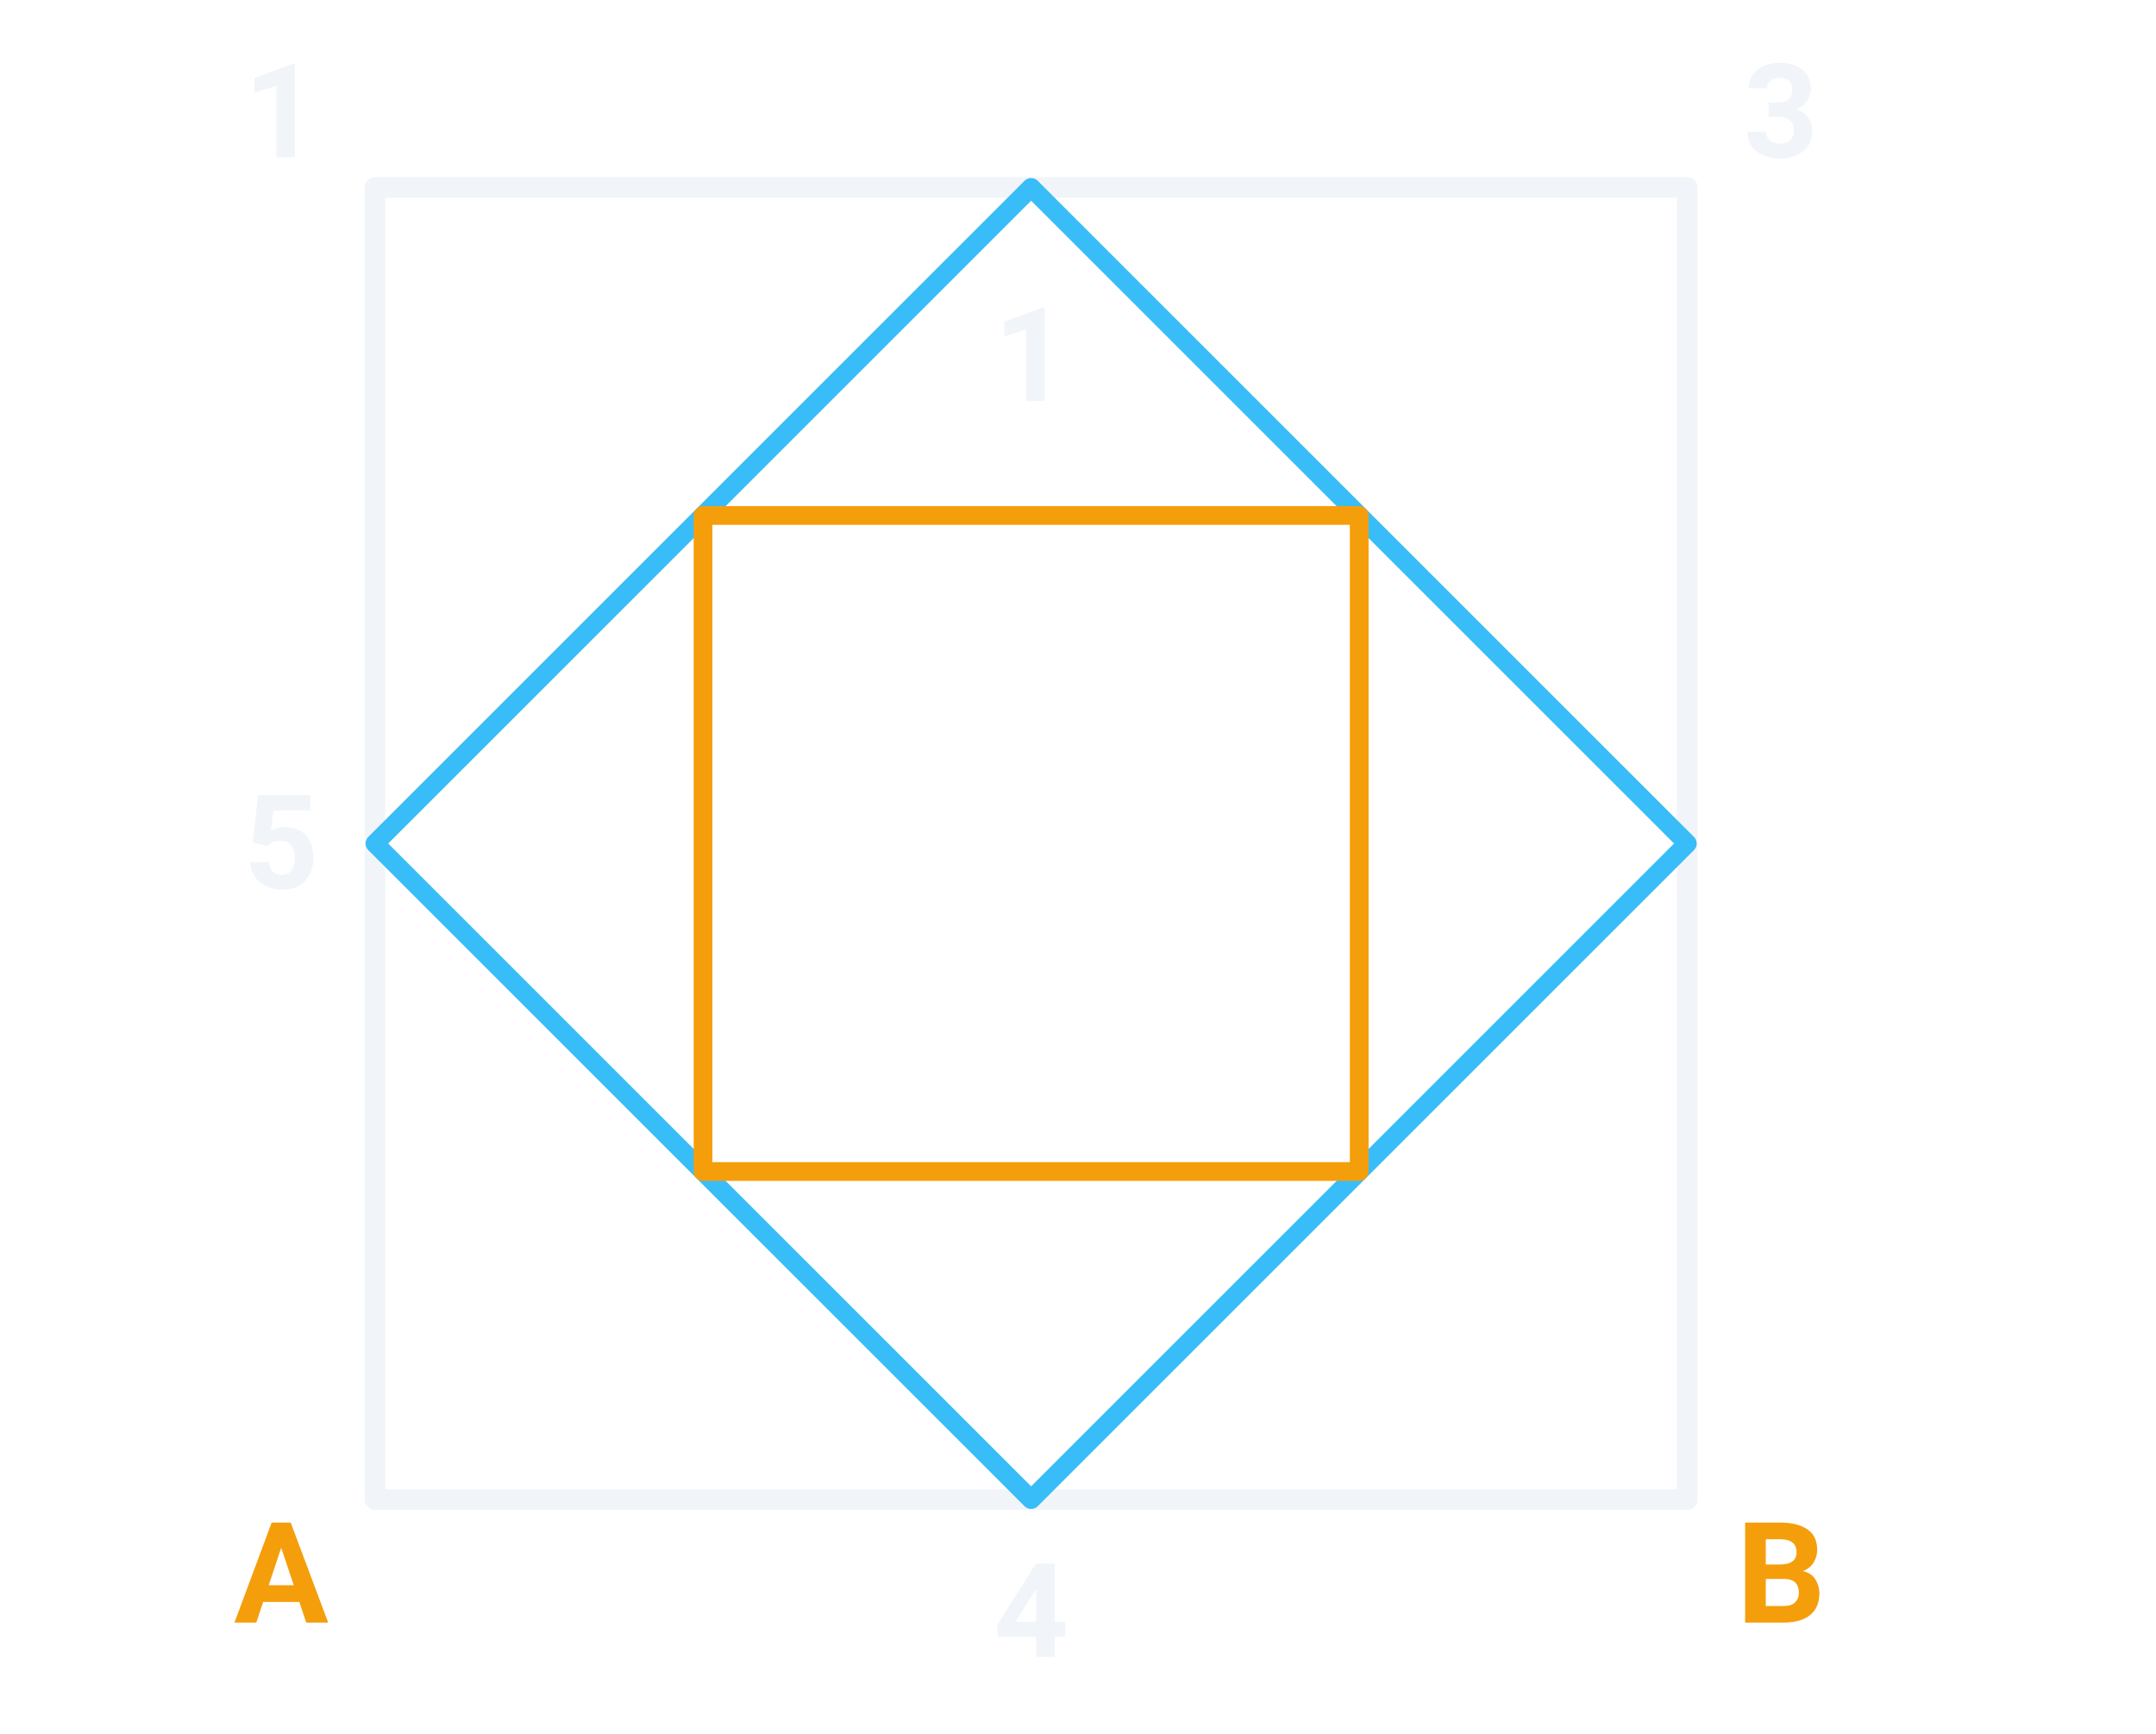
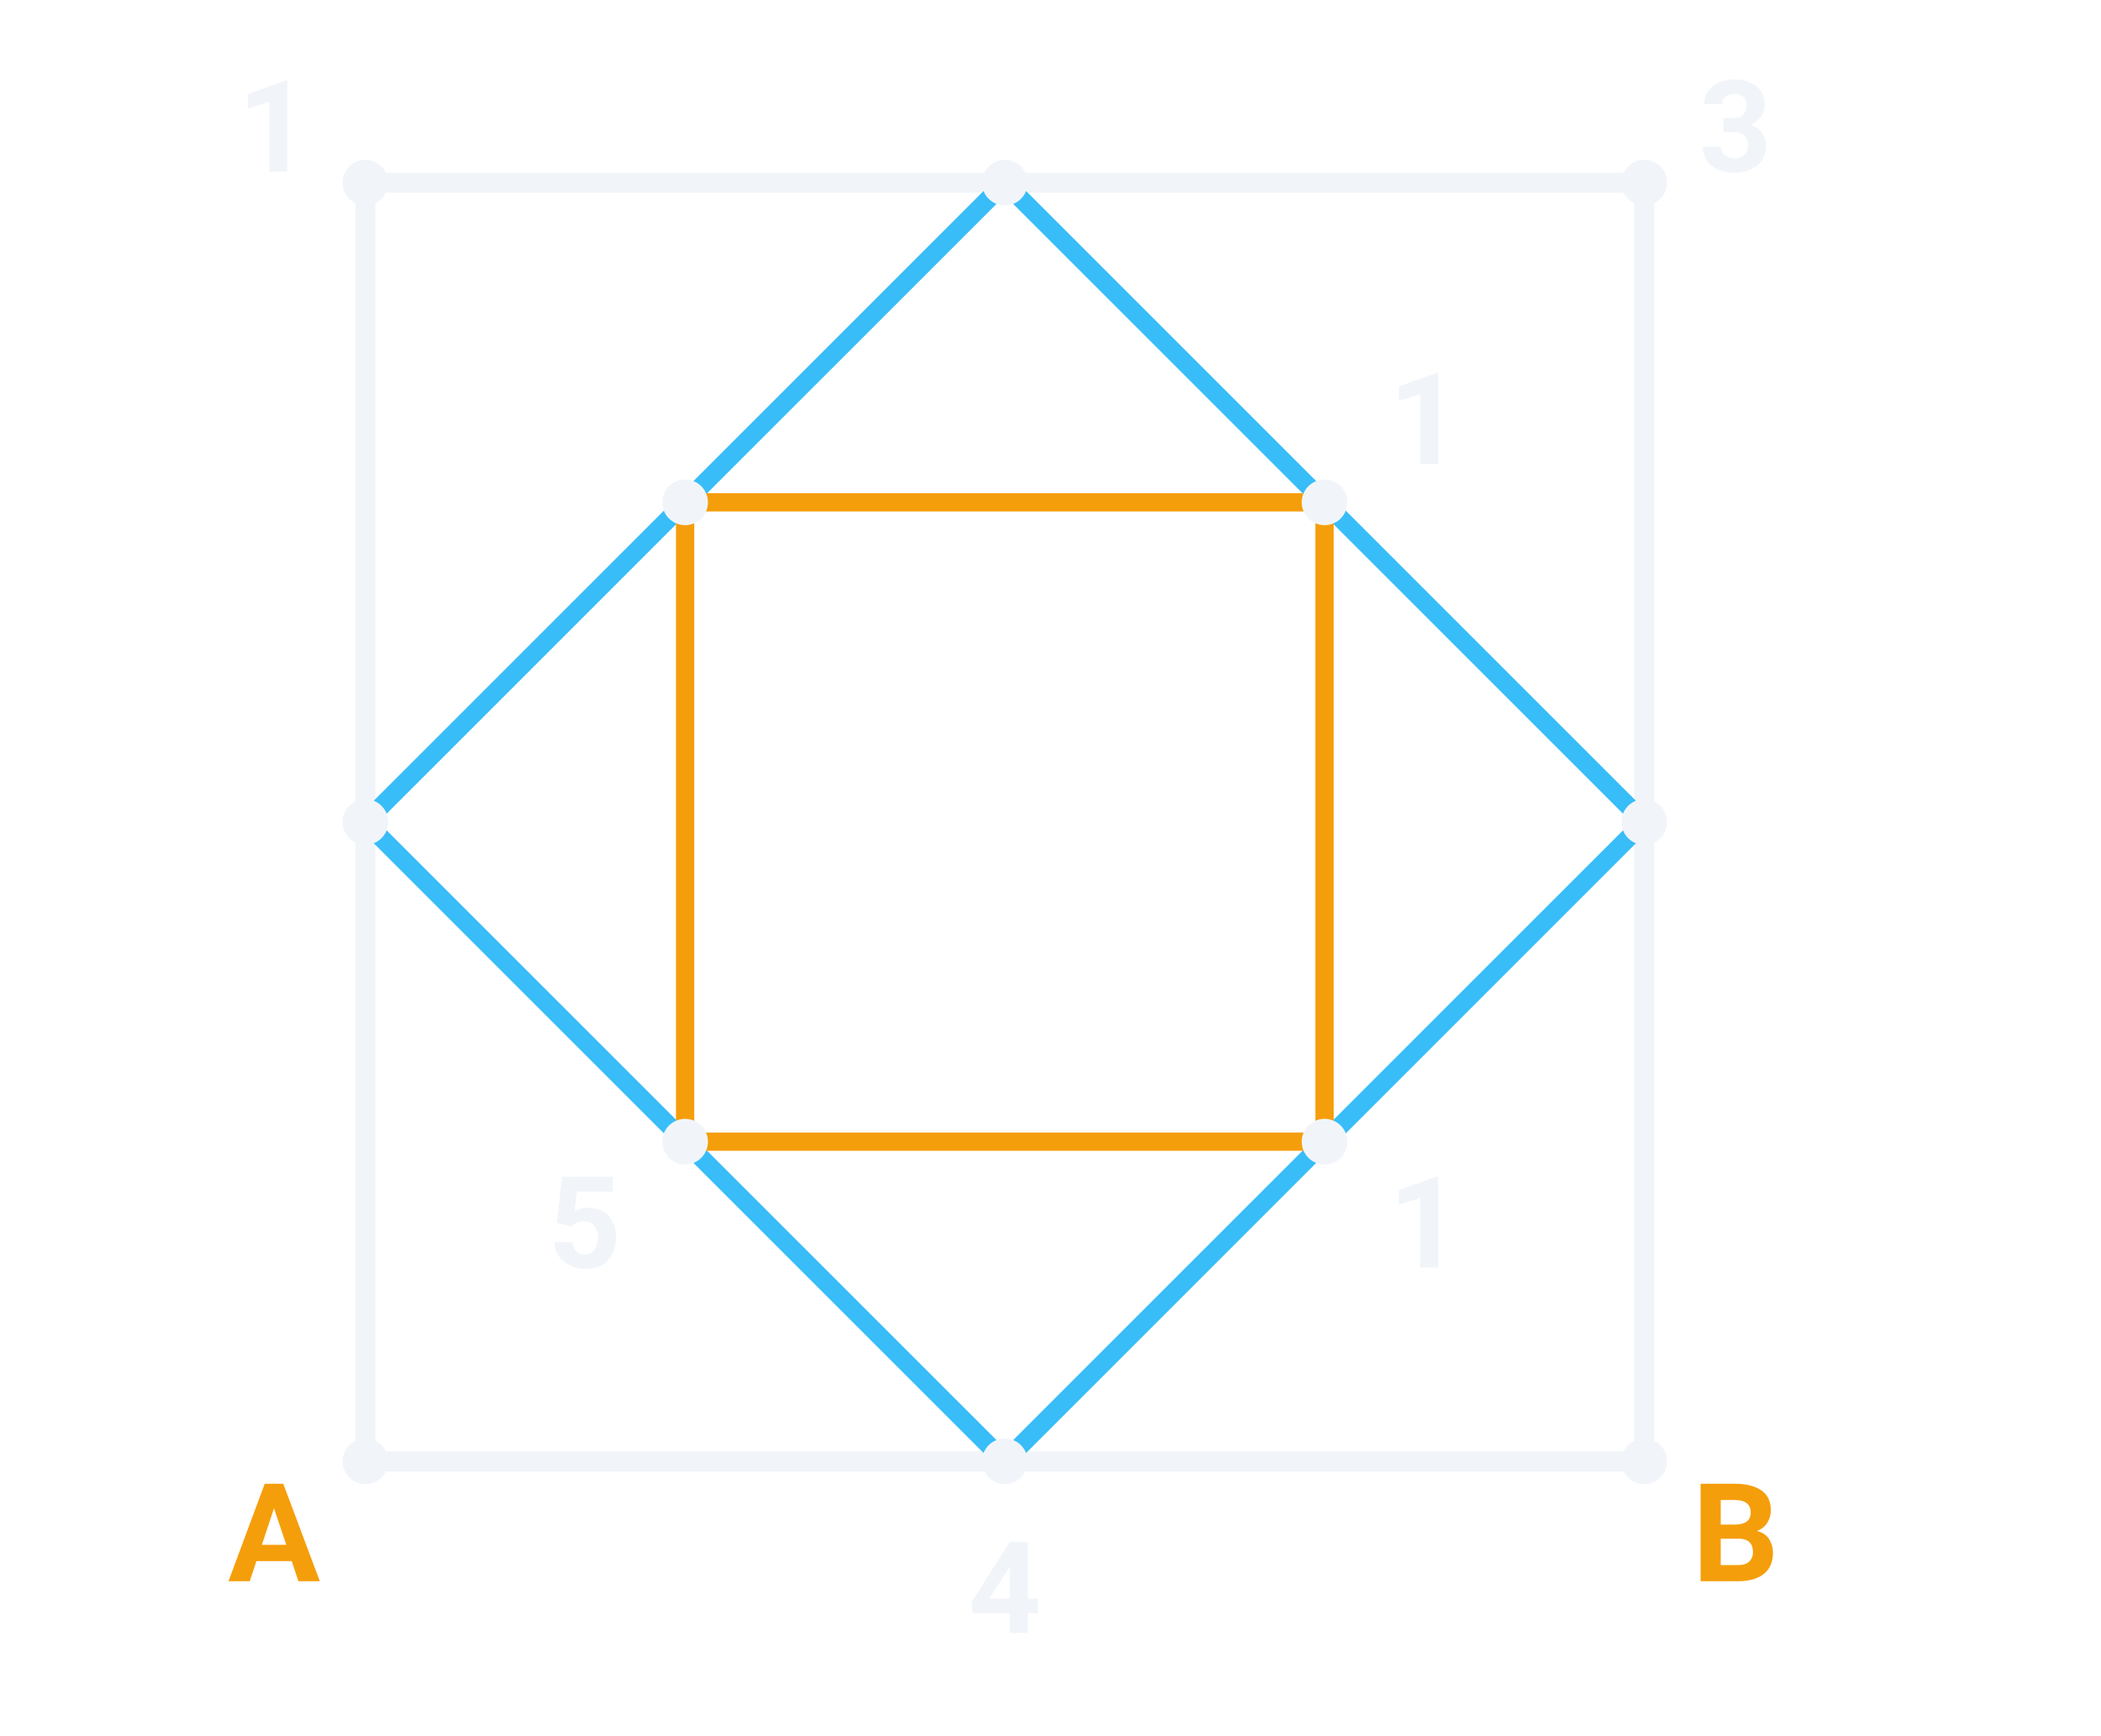
- <svg xmlns="http://www.w3.org/2000/svg" viewBox="0 0 230 185" width="100%" height="170">
+ <svg xmlns="http://www.w3.org/2000/svg" viewBox="0 0 230 190" width="100%" height="175">
  <defs>
    <style>
      .geo-line { stroke: var(--text-primary, #f1f5f9); stroke-width: 2.2; stroke-linecap: round; stroke-linejoin: round; fill: none; }
      .geo-sec { stroke: var(--accent-primary, #38bdf8); stroke-width: 2; stroke-linecap: round; stroke-linejoin: round; fill: none; }
      .geo-accent { stroke: var(--zen-warning, #f59e0b); stroke-width: 2; stroke-linecap: round; stroke-linejoin: round; fill: none; }
      .geo-shaded { fill: var(--geo-shaded-fill, rgba(56, 189, 248, 0.28)); stroke: var(--geo-shaded-stroke, var(--accent-primary, #38bdf8)); stroke-width: 2; stroke-linejoin: round; }
-       .geo-shaded-yellow { fill: rgba(245, 158, 11, 0.35); stroke: #f59e0b; stroke-width: 2; stroke-linejoin: round; }
-       .geo-shaded-red { fill: rgba(244, 63, 94, 0.35); stroke: #f43f5e; stroke-width: 2; stroke-linejoin: round; }
-       .geo-shaded-blue { fill: rgba(56, 189, 248, 0.35); stroke: #38bdf8; stroke-width: 2; stroke-linejoin: round; }
+       .geo-shaded-yellow { fill: rgba(245, 158, 11, 0.30); stroke: #f59e0b; stroke-width: 2; stroke-linejoin: round; }
+       .geo-shaded-green { fill: rgba(34, 197, 94, 0.28); stroke: #22c55e; stroke-width: 2; stroke-linejoin: round; }
+       .geo-shaded-red { fill: rgba(244, 63, 94, 0.30); stroke: #f43f5e; stroke-width: 2; stroke-linejoin: round; }
      .geo-text { font-family: -apple-system, BlinkMacSystemFont, "SF Pro Text", "Segoe UI", Roboto, sans-serif; font-size: 14px; font-weight: 600; fill: var(--text-primary, #f1f5f9); text-anchor: middle; dominant-baseline: central; }
      .geo-text-muted { font-family: -apple-system, BlinkMacSystemFont, "SF Pro Text", "Segoe UI", Roboto, sans-serif; font-size: 12px; font-weight: 500; fill: var(--text-secondary, #94a3b8); text-anchor: middle; dominant-baseline: central; }
      .geo-text-accent { font-family: -apple-system, BlinkMacSystemFont, "SF Pro Text", "Segoe UI", Roboto, sans-serif; font-size: 15px; font-weight: 700; fill: var(--zen-warning, #f59e0b); text-anchor: middle; dominant-baseline: central; }
      .geo-point { fill: var(--text-primary, #f1f5f9); }
      .geo-right-angle { stroke: var(--text-muted, #94a3b8); stroke-width: 1.5; fill: none; }
      .geo-angle-arc { stroke: var(--zen-warning, #f59e0b); stroke-width: 1.8; fill: none; }
-       .geo-dashed { stroke-dasharray: 4 4; }

      @media (prefers-color-scheme: light) {
        .geo-line { stroke: var(--text-primary, #0f172a); }
        .geo-sec { stroke: var(--accent-primary, #0284c7); }
-         .geo-shaded { fill: var(--geo-shaded-fill, rgba(2, 132, 199, 0.20)); stroke: var(--accent-primary, #0284c7); }
+         .geo-shaded { fill: var(--geo-shaded-fill, rgba(2, 132, 199, 0.22)); stroke: var(--accent-primary, #0284c7); }
        .geo-text { fill: var(--text-primary, #0f172a); }
        .geo-text-muted { fill: var(--text-secondary, #475569); }
        .geo-text-accent { fill: var(--zen-warning, #d97706); }
        .geo-point { fill: var(--text-primary, #0f172a); }
      }
    </style>
  </defs>
  <rect x="40" y="20" width="140" height="140" class="geo-line" />
  <polygon points="110,20 180,90 110,160 40,90" class="geo-sec" stroke-width="1.8" />
  <rect x="75" y="55" width="70" height="70" class="geo-accent" stroke-width="1.8" />
-   <text x="30" y="12" class="geo-text">1</text>
-   <text x="190" y="12" class="geo-text">3</text>
+   <circle cx="40" cy="20" r="2.5" class="geo-point" />
+   <circle cx="180" cy="20" r="2.5" class="geo-point" />
+   <circle cx="40" cy="160" r="2.5" class="geo-point" />
+   <circle cx="180" cy="160" r="2.5" class="geo-point" />
+   <circle cx="110" cy="20" r="2.5" class="geo-point" />
+   <circle cx="180" cy="90" r="2.5" class="geo-point" />
+   <circle cx="110" cy="160" r="2.5" class="geo-point" />
+   <circle cx="40" cy="90" r="2.5" class="geo-point" />
+   <circle cx="75" cy="55" r="2.5" class="geo-point" />
+   <circle cx="145" cy="55" r="2.5" class="geo-point" />
+   <circle cx="75" cy="125" r="2.5" class="geo-point" />
+   <circle cx="145" cy="125" r="2.5" class="geo-point" />
+   <text x="30" y="14" class="geo-text">1</text>
+   <text x="190" y="14" class="geo-text">3</text>
  <text x="30" y="168" class="geo-text-accent">A</text>
  <text x="190" y="168" class="geo-text-accent">B</text>
-   <text x="30" y="90" class="geo-text">5</text>
-   <text x="110" y="172" class="geo-text">4</text>
-   <text x="110" y="38" class="geo-text">1</text>
+   <text x="110" y="174" class="geo-text">4</text>
+   <text x="64" y="134" class="geo-text">5</text>
+   <text x="156" y="46" class="geo-text">1</text>
+   <text x="156" y="134" class="geo-text">1</text>
</svg>
